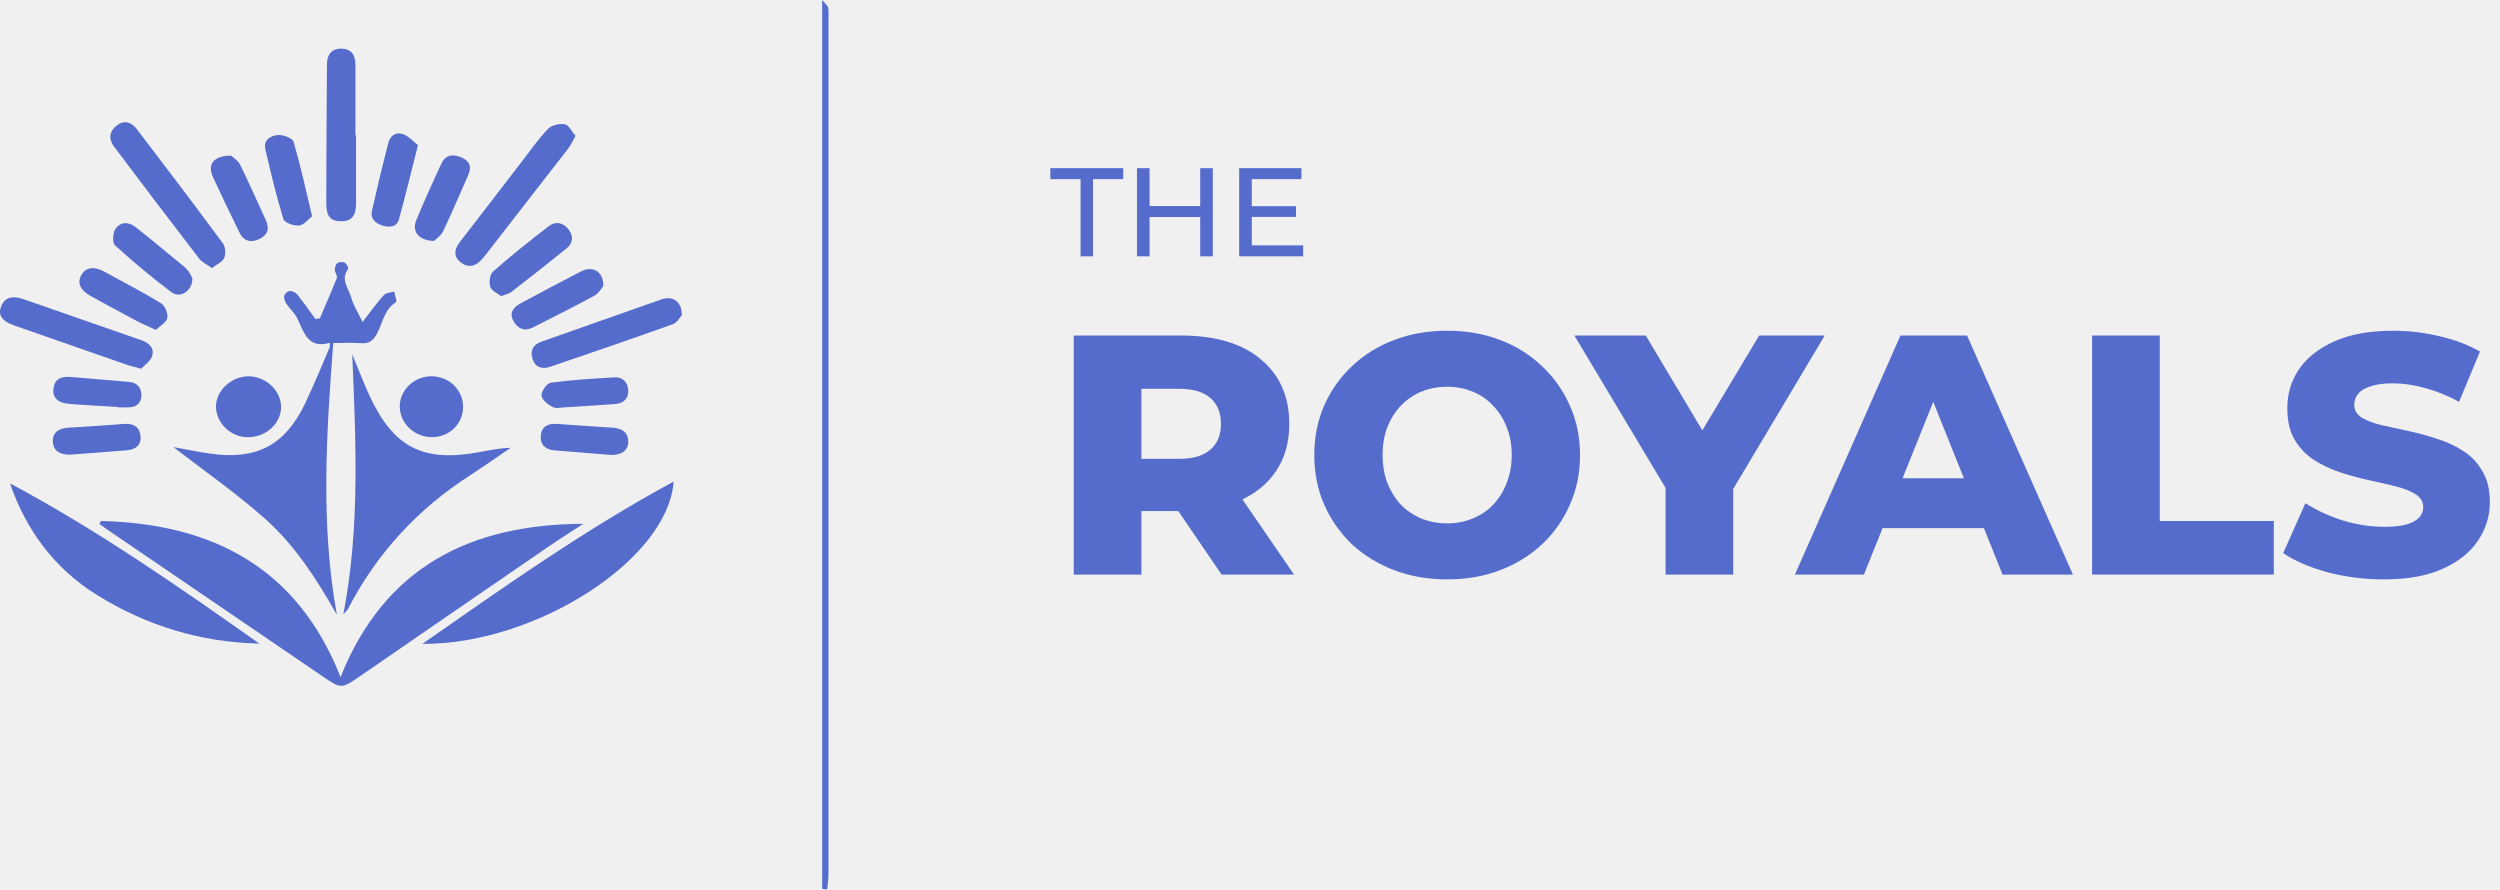
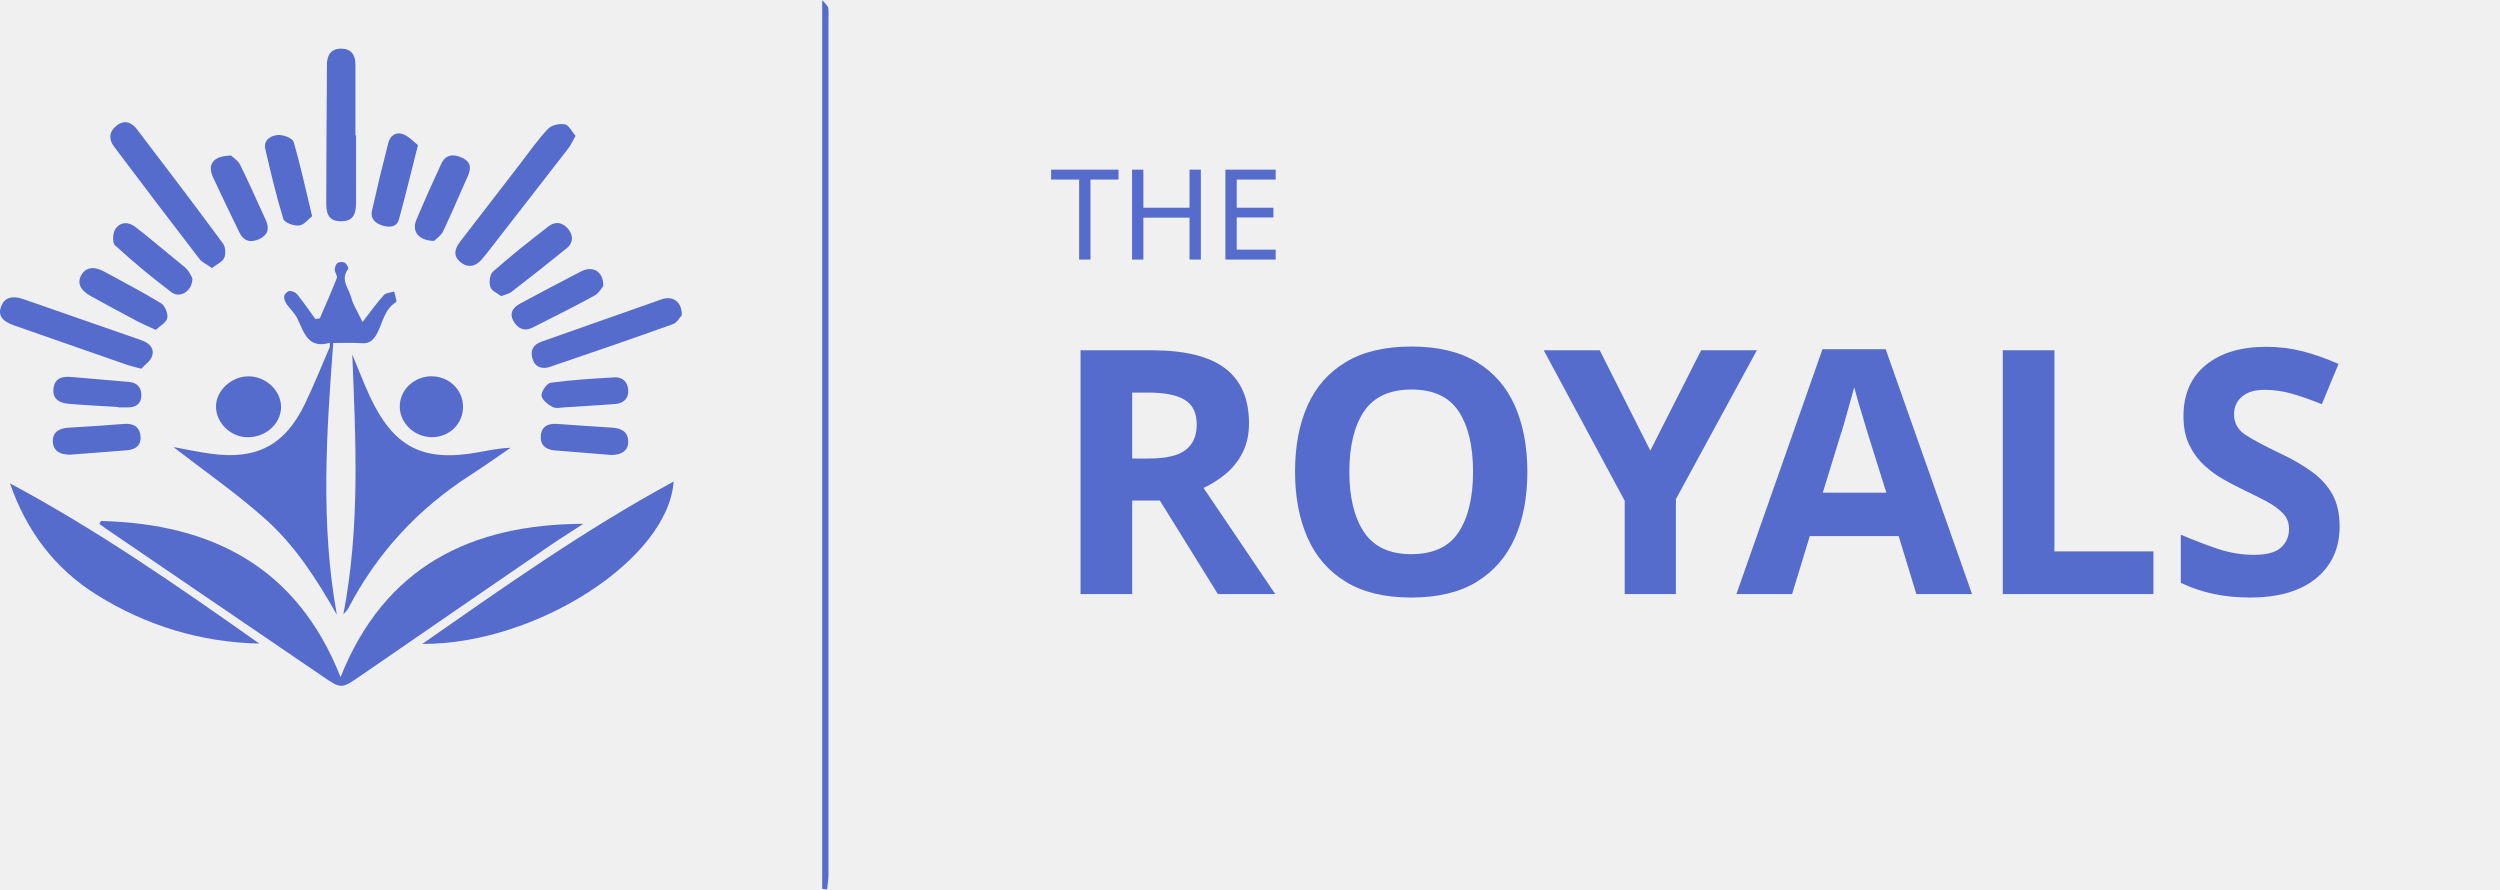
- <svg xmlns="http://www.w3.org/2000/svg" width="163" height="58" viewBox="0 0 163 58" fill="none">
-   <g clip-path="url(#clip0_61_476)">
-     <path d="M53.607 57.947V0C53.832 0.279 53.976 0.382 53.997 0.501C54.038 0.743 54.017 0.998 54.017 1.248C54.017 19.836 54.017 38.423 54.017 57.01C54.017 57.339 53.96 57.667 53.931 57.996C53.824 57.979 53.718 57.967 53.611 57.951L53.607 57.947Z" fill="#556CCD" />
-     <path d="M6.578 33.968C13.829 34.145 19.376 36.982 22.205 44.147C25.062 36.974 30.663 34.178 38.033 34.153C37.298 34.633 36.551 35.097 35.828 35.594C31.718 38.411 27.612 41.236 23.506 44.065C22.254 44.927 22.258 44.931 21.022 44.089C16.309 40.874 11.595 37.659 6.877 34.449C6.742 34.354 6.611 34.255 6.479 34.157C6.512 34.095 6.549 34.034 6.582 33.972L6.578 33.968Z" fill="#556CCD" />
-     <path d="M21.954 40.069C20.645 37.754 19.232 35.561 17.286 33.828C15.377 32.129 13.262 30.663 11.303 29.148C12.022 29.279 12.868 29.46 13.722 29.579C16.74 30.006 18.596 29.025 19.901 26.29C20.468 25.099 20.965 23.876 21.486 22.665C21.515 22.603 21.498 22.521 21.507 22.348C20.078 22.767 19.823 21.675 19.388 20.768C19.22 20.415 18.899 20.139 18.678 19.811C18.579 19.663 18.501 19.454 18.53 19.294C18.555 19.162 18.752 18.977 18.879 18.973C19.047 18.965 19.273 19.064 19.38 19.195C19.794 19.712 20.172 20.263 20.562 20.8C20.661 20.784 20.755 20.772 20.854 20.755C21.227 19.881 21.617 19.01 21.962 18.123C22.016 17.984 21.827 17.766 21.827 17.581C21.827 17.43 21.897 17.22 22.012 17.146C22.127 17.068 22.365 17.064 22.488 17.134C22.607 17.2 22.747 17.483 22.701 17.536C22.164 18.23 22.747 18.809 22.903 19.409C23.022 19.877 23.305 20.299 23.638 20.993C24.167 20.312 24.566 19.753 25.021 19.244C25.161 19.088 25.469 19.08 25.699 19.006C25.748 19.244 25.9 19.651 25.826 19.696C25.046 20.172 24.956 21.055 24.578 21.753C24.331 22.209 24.065 22.418 23.539 22.377C22.948 22.332 22.352 22.365 21.728 22.365C21.277 28.318 20.895 34.198 21.962 40.074L21.954 40.069Z" fill="#556CCD" />
-     <path d="M22.385 40.065C23.49 34.329 23.194 28.729 22.968 23.112C23.338 23.995 23.679 24.894 24.077 25.765C25.654 29.181 27.567 30.162 31.262 29.476C31.919 29.353 32.576 29.218 33.291 29.197C32.42 29.792 31.558 30.404 30.671 30.975C27.243 33.18 24.57 36.07 22.693 39.692C22.652 39.774 22.574 39.835 22.381 40.061L22.385 40.065Z" fill="#556CCD" />
-     <path d="M27.534 41.983C32.851 38.275 38.14 34.526 43.921 31.398C43.568 36.465 34.949 42.02 27.534 41.983Z" fill="#556CCD" />
-     <path d="M0.645 31.513C6.356 34.563 11.636 38.242 16.908 41.962C13.077 41.876 9.542 40.796 6.315 38.788C3.568 37.08 1.72 34.605 0.649 31.513H0.645Z" fill="#556CCD" />
-     <path d="M23.215 8.828C23.215 10.298 23.215 11.768 23.215 13.237C23.215 14.083 22.931 14.424 22.242 14.428C21.581 14.428 21.273 14.124 21.273 13.299C21.273 10.261 21.297 7.222 21.318 4.184C21.318 3.572 21.613 3.166 22.25 3.17C22.882 3.178 23.174 3.564 23.174 4.192C23.174 5.736 23.174 7.28 23.174 8.824C23.19 8.824 23.202 8.824 23.219 8.824L23.215 8.828Z" fill="#556CCD" />
-     <path d="M13.812 17.475C13.484 17.236 13.172 17.101 12.991 16.867C11.123 14.44 9.275 12.002 7.432 9.554C7.062 9.062 7.12 8.557 7.621 8.175C8.121 7.793 8.581 7.978 8.922 8.421C10.811 10.893 12.691 13.373 14.539 15.877C14.703 16.099 14.732 16.559 14.617 16.818C14.498 17.081 14.128 17.236 13.816 17.479L13.812 17.475Z" fill="#556CCD" />
-     <path d="M37.524 8.861C37.323 9.214 37.216 9.468 37.056 9.673C35.286 11.96 33.512 14.239 31.735 16.522C31.628 16.662 31.517 16.793 31.402 16.924C30.991 17.393 30.499 17.479 30.018 17.089C29.534 16.695 29.64 16.218 29.989 15.771C31.312 14.055 32.634 12.334 33.96 10.618C34.539 9.871 35.081 9.082 35.73 8.401C35.959 8.158 36.481 8.039 36.826 8.105C37.093 8.158 37.286 8.585 37.524 8.856V8.861Z" fill="#556CCD" />
-     <path d="M9.205 24.04C8.783 23.925 8.536 23.872 8.302 23.794C5.834 22.936 3.363 22.077 0.899 21.211C0.111 20.932 -0.14 20.534 0.074 19.975C0.292 19.417 0.768 19.244 1.511 19.499C4.077 20.386 6.635 21.285 9.201 22.176C9.706 22.352 10.088 22.681 9.916 23.219C9.809 23.555 9.423 23.802 9.205 24.044V24.04Z" fill="#556CCD" />
-     <path d="M44.455 20.55C44.331 20.677 44.155 21.035 43.88 21.133C41.207 22.09 38.526 23.014 35.836 23.925C35.327 24.098 34.867 23.929 34.711 23.367C34.563 22.837 34.765 22.463 35.323 22.27C37.93 21.359 40.533 20.423 43.141 19.515C43.867 19.265 44.467 19.671 44.455 20.55Z" fill="#556CCD" />
-     <path d="M16.095 28.507C15.003 28.474 14.079 27.551 14.083 26.495C14.087 25.452 15.114 24.516 16.235 24.537C17.372 24.557 18.341 25.498 18.325 26.561C18.304 27.657 17.294 28.54 16.099 28.507H16.095Z" fill="#556CCD" />
-     <path d="M28.195 28.503C27.054 28.515 26.093 27.633 26.064 26.549C26.035 25.457 26.976 24.537 28.121 24.533C29.275 24.533 30.195 25.416 30.191 26.528C30.191 27.629 29.312 28.491 28.191 28.503H28.195Z" fill="#556CCD" />
-     <path d="M20.353 14.095C20.119 14.276 19.831 14.662 19.503 14.703C19.17 14.744 18.55 14.523 18.477 14.284C18.017 12.79 17.655 11.262 17.302 9.735C17.159 9.115 17.664 8.836 18.128 8.803C18.468 8.778 19.072 9.008 19.142 9.246C19.589 10.77 19.926 12.33 20.349 14.095H20.353Z" fill="#556CCD" />
-     <path d="M32.671 19.306C32.437 19.121 32.047 18.961 31.968 18.706C31.874 18.411 31.936 17.889 32.141 17.709C33.315 16.678 34.539 15.697 35.779 14.748C36.235 14.399 36.74 14.51 37.089 14.982C37.397 15.401 37.36 15.853 36.957 16.181C35.762 17.15 34.547 18.099 33.332 19.043C33.184 19.158 32.974 19.191 32.675 19.306H32.671Z" fill="#556CCD" />
-     <path d="M39.339 18.649C39.219 18.785 39.047 19.117 38.776 19.265C37.442 19.992 36.087 20.673 34.732 21.355C34.186 21.63 33.751 21.429 33.475 20.928C33.176 20.382 33.484 20.024 33.944 19.778C35.257 19.072 36.575 18.366 37.901 17.688C38.653 17.306 39.359 17.705 39.334 18.649H39.339Z" fill="#556CCD" />
-     <path d="M12.543 18.128C12.568 18.957 11.755 19.487 11.176 19.051C9.903 18.095 8.68 17.068 7.497 15.997C7.317 15.832 7.35 15.212 7.514 14.95C7.822 14.465 8.364 14.436 8.824 14.793C9.784 15.545 10.72 16.333 11.665 17.109C11.858 17.265 12.067 17.413 12.223 17.602C12.375 17.783 12.474 18.013 12.535 18.128H12.543Z" fill="#556CCD" />
-     <path d="M27.251 9.468C26.803 11.226 26.434 12.773 26.011 14.301C25.867 14.818 25.387 14.839 24.956 14.711C24.496 14.576 24.13 14.28 24.253 13.734C24.586 12.256 24.939 10.786 25.317 9.316C25.436 8.844 25.826 8.569 26.286 8.75C26.668 8.897 26.976 9.246 27.255 9.464L27.251 9.468Z" fill="#556CCD" />
-     <path d="M15.06 10.137C15.188 10.261 15.516 10.458 15.66 10.749C16.247 11.932 16.768 13.143 17.327 14.342C17.586 14.896 17.466 15.319 16.916 15.582C16.354 15.849 15.89 15.734 15.607 15.151C15.032 13.964 14.453 12.777 13.899 11.579C13.504 10.725 13.878 10.166 15.06 10.142V10.137Z" fill="#556CCD" />
-     <path d="M10.158 21.511C9.641 21.268 9.251 21.104 8.881 20.907C7.892 20.382 6.906 19.852 5.929 19.31C5.219 18.916 5.017 18.444 5.301 17.939C5.584 17.43 6.122 17.339 6.795 17.709C8.039 18.386 9.3 19.039 10.507 19.778C10.758 19.934 10.971 20.456 10.905 20.743C10.84 21.039 10.417 21.26 10.158 21.507V21.511Z" fill="#556CCD" />
-     <path d="M28.306 15.709C27.28 15.689 26.836 15.077 27.144 14.346C27.661 13.11 28.207 11.887 28.774 10.671C29.041 10.096 29.538 9.998 30.158 10.298C30.712 10.569 30.729 10.971 30.503 11.476C29.965 12.675 29.46 13.89 28.893 15.077C28.754 15.368 28.438 15.574 28.31 15.705L28.306 15.709Z" fill="#556CCD" />
-     <path d="M39.811 29.661C38.595 29.562 37.376 29.464 36.161 29.365C35.569 29.316 35.204 28.996 35.261 28.401C35.315 27.789 35.75 27.596 36.333 27.641C37.524 27.731 38.719 27.801 39.913 27.883C40.496 27.92 40.948 28.125 40.96 28.795C40.973 29.361 40.525 29.686 39.811 29.665V29.661Z" fill="#556CCD" />
-     <path d="M7.707 26.536C6.639 26.471 5.568 26.421 4.5 26.331C3.753 26.27 3.412 25.916 3.486 25.333C3.572 24.64 4.057 24.533 4.631 24.578C5.896 24.685 7.161 24.791 8.425 24.902C8.971 24.951 9.23 25.3 9.218 25.805C9.205 26.302 8.881 26.553 8.38 26.561C8.154 26.561 7.933 26.561 7.707 26.561C7.707 26.553 7.707 26.545 7.707 26.536Z" fill="#556CCD" />
-     <path d="M4.558 29.645C3.966 29.649 3.474 29.435 3.445 28.799C3.416 28.154 3.884 27.92 4.484 27.883C5.678 27.813 6.873 27.739 8.064 27.641C8.647 27.596 9.074 27.776 9.156 28.384C9.238 29 8.873 29.308 8.286 29.357C7.042 29.46 5.802 29.55 4.558 29.645Z" fill="#556CCD" />
-     <path d="M36.772 26.561C36.616 26.561 36.267 26.66 36.033 26.536C35.73 26.38 35.323 26.06 35.307 25.789C35.29 25.51 35.66 24.984 35.91 24.951C37.286 24.767 38.678 24.685 40.065 24.602C40.591 24.57 40.919 24.91 40.96 25.411C41.002 25.97 40.669 26.298 40.115 26.343C39.051 26.425 37.984 26.483 36.776 26.561H36.772Z" fill="#556CCD" />
-     <path d="M70.453 16.713V11.679H68.482V10.964H73.237V11.679H71.266V16.713H70.453ZM78.254 16.713V10.964H79.075V16.713H78.254ZM74.131 16.713V10.964H74.952V16.713H74.131ZM74.87 14.151V13.436H78.328V14.151H74.87ZM80.795 16.713V10.964H84.852V11.679H81.617V15.998H84.967V16.713H80.795ZM81.543 14.142V13.444H84.499V14.142H81.543Z" fill="#556CCD" />
-     <path d="M70.008 37.465V21.875H76.979C79.251 21.875 80.995 22.395 82.213 23.434C83.445 24.459 84.061 25.862 84.061 27.643C84.061 28.816 83.779 29.833 83.215 30.694C82.65 31.541 81.849 32.194 80.809 32.654C79.785 33.1 78.56 33.322 77.135 33.322H72.458L74.418 31.474V37.465H70.008ZM79.651 37.465L75.776 31.786H80.475L84.373 37.465H79.651ZM74.418 31.942L72.458 29.915H76.868C77.788 29.915 78.471 29.715 78.916 29.314C79.377 28.913 79.607 28.356 79.607 27.643C79.607 26.916 79.377 26.352 78.916 25.951C78.471 25.55 77.788 25.35 76.868 25.35H72.458L74.418 23.323V31.942ZM94.355 37.776C93.108 37.776 91.957 37.576 90.903 37.175C89.849 36.774 88.928 36.21 88.142 35.483C87.37 34.74 86.768 33.879 86.338 32.899C85.907 31.919 85.692 30.843 85.692 29.67C85.692 28.497 85.907 27.421 86.338 26.441C86.768 25.461 87.37 24.607 88.142 23.88C88.928 23.137 89.849 22.566 90.903 22.165C91.957 21.764 93.108 21.564 94.355 21.564C95.617 21.564 96.768 21.764 97.807 22.165C98.861 22.566 99.774 23.137 100.546 23.88C101.318 24.607 101.92 25.461 102.35 26.441C102.796 27.421 103.018 28.497 103.018 29.67C103.018 30.843 102.796 31.927 102.35 32.922C101.92 33.901 101.318 34.755 100.546 35.483C99.774 36.21 98.861 36.774 97.807 37.175C96.768 37.576 95.617 37.776 94.355 37.776ZM94.355 34.124C94.949 34.124 95.498 34.02 96.003 33.812C96.523 33.604 96.968 33.307 97.339 32.922C97.725 32.521 98.022 32.045 98.23 31.496C98.453 30.947 98.564 30.338 98.564 29.67C98.564 28.987 98.453 28.378 98.23 27.844C98.022 27.294 97.725 26.827 97.339 26.441C96.968 26.04 96.523 25.736 96.003 25.528C95.498 25.32 94.949 25.216 94.355 25.216C93.761 25.216 93.204 25.32 92.685 25.528C92.18 25.736 91.735 26.04 91.349 26.441C90.977 26.827 90.68 27.294 90.458 27.844C90.25 28.378 90.146 28.987 90.146 29.67C90.146 30.338 90.25 30.947 90.458 31.496C90.68 32.045 90.977 32.521 91.349 32.922C91.735 33.307 92.18 33.604 92.685 33.812C93.204 34.02 93.761 34.124 94.355 34.124ZM108.595 37.465V30.873L109.62 33.523L102.649 21.875H107.304L112.337 30.316H109.642L114.698 21.875H118.973L112.025 33.523L113.005 30.873V37.465H108.595ZM117.028 37.465L123.91 21.875H128.252L135.156 37.465H130.568L125.179 24.036H126.916L121.527 37.465H117.028ZM120.792 34.436L121.928 31.184H129.544L130.68 34.436H120.792ZM136.406 37.465V21.875H140.816V33.968H148.254V37.465H136.406ZM155.434 37.776C154.157 37.776 152.925 37.62 151.737 37.309C150.564 36.982 149.607 36.566 148.864 36.062L150.312 32.81C151.01 33.255 151.811 33.627 152.717 33.924C153.638 34.206 154.551 34.347 155.456 34.347C156.065 34.347 156.555 34.295 156.926 34.191C157.297 34.072 157.565 33.924 157.728 33.745C157.906 33.553 157.995 33.33 157.995 33.077C157.995 32.721 157.832 32.439 157.505 32.231C157.179 32.023 156.755 31.852 156.236 31.719C155.716 31.585 155.137 31.452 154.499 31.318C153.875 31.184 153.244 31.014 152.606 30.806C151.982 30.598 151.411 30.331 150.891 30.004C150.371 29.663 149.948 29.225 149.621 28.69C149.295 28.141 149.132 27.45 149.132 26.619C149.132 25.684 149.384 24.837 149.889 24.08C150.408 23.323 151.18 22.714 152.205 22.254C153.229 21.794 154.506 21.564 156.035 21.564C157.06 21.564 158.062 21.682 159.042 21.92C160.037 22.143 160.92 22.477 161.692 22.922L160.334 26.196C159.591 25.795 158.856 25.498 158.129 25.305C157.401 25.097 156.696 24.993 156.013 24.993C155.404 24.993 154.914 25.06 154.543 25.194C154.172 25.312 153.905 25.476 153.742 25.684C153.578 25.892 153.497 26.129 153.497 26.396C153.497 26.738 153.652 27.012 153.964 27.22C154.291 27.413 154.714 27.577 155.234 27.71C155.768 27.829 156.347 27.955 156.971 28.089C157.609 28.222 158.24 28.393 158.864 28.601C159.502 28.794 160.081 29.061 160.601 29.403C161.12 29.729 161.536 30.167 161.848 30.717C162.175 31.251 162.338 31.927 162.338 32.743C162.338 33.649 162.078 34.488 161.558 35.26C161.054 36.017 160.289 36.626 159.265 37.086C158.255 37.546 156.978 37.776 155.434 37.776Z" fill="#556CCD" />
+ <svg xmlns="http://www.w3.org/2000/svg" width="396.99" height="141.24" viewBox="0 0 396.99 141.24">
+   <defs>
+     <style>
+       .cls-1 { letter-spacing: -.04em; }
+       .cls-2 { letter-spacing: -.03em; }
+       .cls-3 { font-family: Montserrat, sans-serif; font-size: 54.24px; font-weight: 800; fill: #556CCD; }
+       .cls-4 { font-family: Montserrat, sans-serif; font-size: 20px; font-weight: 500; fill: #556CCD; }
+     </style>
+   </defs>
+   <g fill="#556CCD">
+     <path d="m130.56,141.13V0c.55.68.9.93.95,1.22.1.59.05,1.21.05,1.82,0,45.27,0,90.54,0,135.81,0,.8-.14,1.6-.21,2.4-.26-.04-.52-.07-.78-.11Z" />
+     <g>
+       <path d="m16.02,82.73c17.66.43,31.17,7.34,38.06,24.79,6.96-17.47,20.6-24.28,38.55-24.34-1.79,1.17-3.61,2.3-5.37,3.51-10.01,6.86-20.01,13.74-30.01,20.63-3.05,2.1-3.04,2.11-6.05.06-11.48-7.83-22.96-15.66-34.45-23.48-.33-.23-.65-.47-.97-.71.08-.15.17-.3.25-.45Z" />
+       <path d="m53.47,97.59c-3.19-5.64-6.63-10.98-11.37-15.2-4.65-4.14-9.8-7.71-14.57-11.4,1.75.32,3.81.76,5.89,1.05,7.35,1.04,11.87-1.35,15.05-8.01,1.38-2.9,2.59-5.88,3.86-8.83.07-.15.03-.35.05-.77-3.48,1.02-4.1-1.64-5.16-3.85-.41-.86-1.19-1.53-1.73-2.33-.24-.36-.43-.87-.36-1.26.06-.32.54-.77.85-.78.41-.02.96.22,1.22.54,1.01,1.26,1.93,2.6,2.88,3.91.24-.04.47-.07.71-.11.91-2.13,1.86-4.25,2.7-6.41.13-.34-.33-.87-.33-1.32,0-.37.17-.88.45-1.06.28-.19.86-.2,1.16-.03.29.16.63.85.52.98-1.31,1.69.11,3.1.49,4.56.29,1.14.98,2.17,1.79,3.86,1.29-1.66,2.26-3.02,3.37-4.26.34-.38,1.09-.4,1.65-.58.12.58.49,1.57.31,1.68-1.9,1.16-2.12,3.31-3.04,5.01-.6,1.11-1.25,1.62-2.53,1.52-1.44-.11-2.89-.03-4.41-.03-1.1,14.5-2.03,28.82.57,43.13Z" />
+       <path d="m54.52,97.58c2.69-13.97,1.97-27.61,1.42-41.29.9,2.15,1.73,4.34,2.7,6.46,3.84,8.32,8.5,10.71,17.5,9.04,1.6-.3,3.2-.63,4.94-.68-2.12,1.45-4.22,2.94-6.38,4.33-8.35,5.37-14.86,12.41-19.43,21.23-.1.2-.29.35-.76.9Z" />
+       <path d="m67.06,102.25c12.95-9.03,25.83-18.16,39.91-25.78-.86,12.34-21.85,25.87-39.91,25.78Z" />
+       <path d="m1.57,76.75c13.91,7.43,26.77,16.39,39.61,25.45-9.33-.21-17.94-2.84-25.8-7.73-6.69-4.16-11.19-10.19-13.8-17.72Z" />
+       <path d="m56.54,21.5c0,3.58,0,7.16,0,10.74,0,2.06-.69,2.89-2.37,2.9-1.61,0-2.36-.74-2.36-2.75,0-7.4.06-14.8.11-22.2,0-1.49.72-2.48,2.27-2.47,1.54.02,2.25.96,2.25,2.49,0,3.76,0,7.52,0,11.28.04,0,.07,0,.11,0Z" />
+       <path d="m33.64,42.56c-.8-.58-1.56-.91-2-1.48-4.55-5.91-9.05-11.85-13.54-17.81-.9-1.2-.76-2.43.46-3.36,1.22-.93,2.34-.48,3.17.6,4.6,6.02,9.18,12.06,13.68,18.16.4.54.47,1.66.19,2.29-.29.64-1.19,1.02-1.95,1.61Z" />
+       <path d="m91.39,21.58c-.49.86-.75,1.48-1.14,1.98-4.31,5.57-8.63,11.12-12.96,16.68-.26.34-.53.66-.81.98-1,1.14-2.2,1.35-3.37.4-1.18-.96-.92-2.12-.07-3.21,3.22-4.18,6.44-8.37,9.67-12.55,1.41-1.82,2.73-3.74,4.31-5.4.56-.59,1.83-.88,2.67-.72.65.13,1.12,1.17,1.7,1.83Z" />
+       <path d="m22.42,58.55c-1.03-.28-1.63-.41-2.2-.6-6.01-2.09-12.03-4.18-18.03-6.29-1.92-.68-2.53-1.65-2.01-3.01.53-1.36,1.69-1.78,3.5-1.16,6.25,2.16,12.48,4.35,18.73,6.52,1.23.43,2.16,1.23,1.74,2.54-.26.82-1.2,1.42-1.73,2.01Z" />
+       <path d="m108.27,50.05c-.3.31-.73,1.18-1.4,1.42-6.51,2.33-13.04,4.58-19.59,6.8-1.24.42-2.36.01-2.74-1.36-.36-1.29.13-2.2,1.49-2.67,6.35-2.22,12.69-4.5,19.04-6.71,1.77-.61,3.23.38,3.2,2.52Z" />
+       <path d="m39.2,69.43c-2.66-.08-4.91-2.33-4.9-4.9.01-2.54,2.51-4.82,5.24-4.77,2.77.05,5.13,2.34,5.09,4.93-.05,2.67-2.51,4.82-5.42,4.74Z" />
+       <path d="m68.67,69.42c-2.78.03-5.12-2.12-5.19-4.76-.07-2.66,2.22-4.9,5.01-4.91,2.81,0,5.05,2.15,5.04,4.86,0,2.68-2.14,4.78-4.87,4.81Z" />
+       <path d="m49.57,34.33c-.57.44-1.27,1.38-2.07,1.48-.81.1-2.32-.44-2.5-1.02-1.12-3.64-2-7.36-2.86-11.08-.35-1.51.88-2.19,2.01-2.27.83-.06,2.3.5,2.47,1.08,1.09,3.71,1.91,7.51,2.94,11.81Z" />
+       <path d="m79.57,47.02c-.57-.45-1.52-.84-1.71-1.46-.23-.72-.08-1.99.42-2.43,2.86-2.51,5.84-4.9,8.86-7.21,1.11-.85,2.34-.58,3.19.57.75,1.02.66,2.12-.32,2.92-2.91,2.36-5.87,4.67-8.83,6.97-.36.28-.87.36-1.6.64Z" />
+       <path d="m95.81,45.42c-.29.33-.71,1.14-1.37,1.5-3.25,1.77-6.55,3.43-9.85,5.09-1.33.67-2.39.18-3.06-1.04-.73-1.33.02-2.2,1.14-2.8,3.2-1.72,6.41-3.44,9.64-5.09,1.83-.93,3.55.04,3.49,2.34Z" />
+       <path d="m30.55,44.15c.06,2.02-1.92,3.31-3.33,2.25-3.1-2.33-6.08-4.83-8.96-7.44-.44-.4-.36-1.91.04-2.55.75-1.18,2.07-1.25,3.19-.38,2.34,1.83,4.62,3.75,6.92,5.64.47.38.98.74,1.36,1.2.37.44.61,1,.76,1.28Z" />
+       <path d="m66.37,23.06c-1.09,4.28-1.99,8.05-3.02,11.77-.35,1.26-1.52,1.31-2.57,1-1.12-.33-2.01-1.05-1.71-2.38.81-3.6,1.67-7.18,2.59-10.76.29-1.15,1.24-1.82,2.36-1.38.93.36,1.68,1.21,2.36,1.74Z" />
+       <path d="m36.68,24.69c.31.3,1.11.78,1.46,1.49,1.43,2.88,2.7,5.83,4.06,8.75.63,1.35.34,2.38-1,3.02-1.37.65-2.5.37-3.19-1.05-1.4-2.89-2.81-5.78-4.16-8.7-.96-2.08-.05-3.44,2.83-3.5Z" />
+       <path d="m24.74,52.39c-1.26-.59-2.21-.99-3.11-1.47-2.41-1.28-4.81-2.57-7.19-3.89-1.73-.96-2.22-2.11-1.53-3.34.69-1.24,2-1.46,3.64-.56,3.03,1.65,6.1,3.24,9.04,5.04.61.38,1.13,1.65.97,2.35-.16.72-1.19,1.26-1.82,1.86Z" />
+       <path d="m68.94,38.26c-2.5-.05-3.58-1.54-2.83-3.32,1.26-3.01,2.59-5.99,3.97-8.95.65-1.4,1.86-1.64,3.37-.91,1.35.66,1.39,1.64.84,2.87-1.31,2.92-2.54,5.88-3.92,8.77-.34.71-1.11,1.21-1.42,1.53Z" />
+       <path d="m96.96,72.24c-2.96-.24-5.93-.48-8.89-.72-1.44-.12-2.33-.9-2.19-2.35.13-1.49,1.19-1.96,2.61-1.85,2.9.22,5.81.39,8.72.59,1.42.09,2.52.59,2.55,2.22.03,1.38-1.06,2.17-2.8,2.12Z" />
+       <path d="m18.77,64.63c-2.6-.16-5.21-.28-7.81-.5-1.82-.15-2.65-1.01-2.47-2.43.21-1.69,1.39-1.95,2.79-1.84,3.08.26,6.16.52,9.24.79,1.33.12,1.96.97,1.93,2.2-.03,1.21-.82,1.82-2.04,1.84-.55,0-1.09,0-1.64,0,0-.02,0-.04,0-.06Z" />
+       <path d="m11.1,72.2c-1.44.01-2.64-.51-2.71-2.06-.07-1.57,1.07-2.14,2.53-2.23,2.91-.17,5.82-.35,8.72-.59,1.42-.11,2.46.33,2.66,1.81.2,1.5-.69,2.25-2.12,2.37-3.03.25-6.05.47-9.08.7Z" />
+       <path d="m89.56,64.69c-.38,0-1.23.24-1.8-.06-.74-.38-1.73-1.16-1.77-1.82-.04-.68.86-1.96,1.47-2.04,3.35-.45,6.74-.65,10.12-.85,1.28-.08,2.08.75,2.18,1.97.1,1.36-.71,2.16-2.06,2.27-2.59.2-5.19.34-8.13.53Z" />
+     </g>
  </g>
-   <defs>
-     <clipPath id="clip0_61_476">
-       <rect width="163" height="57.992" fill="white" />
-     </clipPath>
-   </defs>
+   <text class="cls-4" transform="translate(166.71 41.22)">THE</text>
+   <text class="cls-3" transform="translate(166.71 94.34)">ROYALS</text>
</svg>
